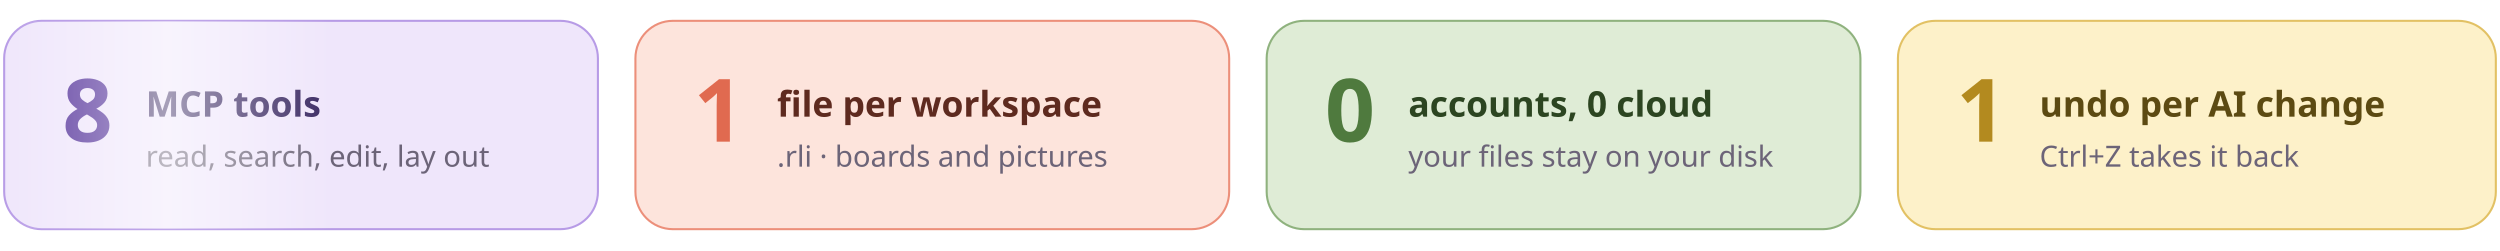
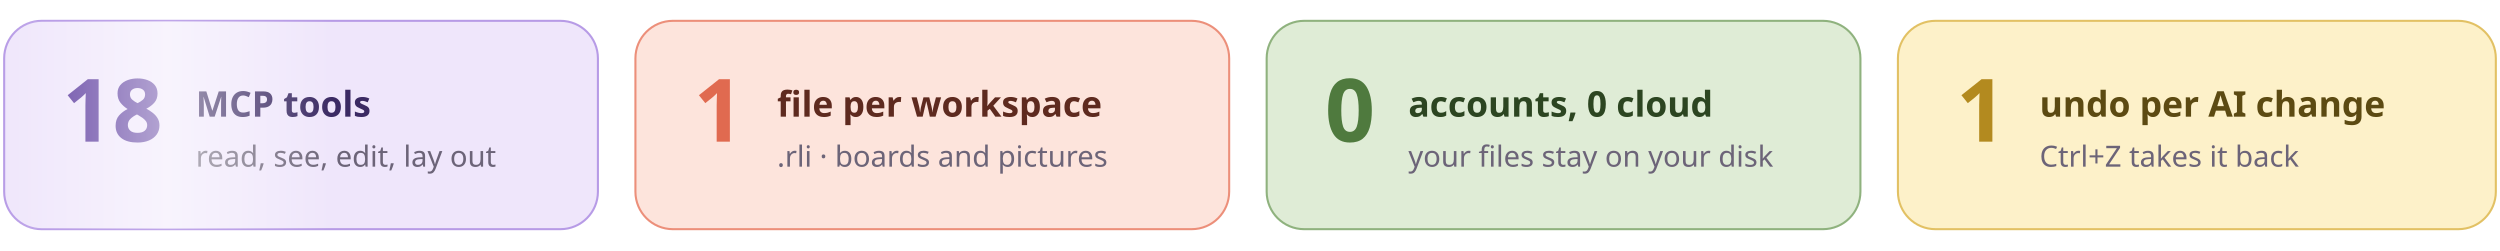
- <svg xmlns="http://www.w3.org/2000/svg" width="1200" height="120" viewBox="0 0 1200 120" role="img" aria-label="8 MCP tools · 1 file per workspace · 0 accounts or cloud · 1 undo step per AI change">
+ <svg xmlns="http://www.w3.org/2000/svg" width="1200" height="120" viewBox="0 0 1200 120" role="img" aria-label="18 MCP tools · 1 file per workspace · 0 accounts or cloud · 1 undo step per AI change">
  <style>
text { font-family: "Segoe UI Variable Text", "Segoe UI", system-ui, -apple-system, sans-serif; }
.tile { animation: rise .7s cubic-bezier(.2,.9,.3,1.2) both; }
@keyframes rise { from { opacity: 0; transform: translateY(10px); } to { opacity: 1; transform: none; } }
.shine { animation: shine 7s ease-in-out infinite; }
@keyframes shine { 0%, 20% { transform: translateX(-300px); } 70%, 100% { transform: translateX(1300px); } }
@media (prefers-reduced-motion: reduce) { * { animation: none !important; } .tile { opacity: 1; } .shine { display: none; } }
</style>
  <defs>
    <linearGradient id="glint" x1="0" y1="0" x2="1" y2="0">
      <stop offset="0" stop-color="#fff" stop-opacity="0" />
      <stop offset=".5" stop-color="#fff" stop-opacity=".55" />
      <stop offset="1" stop-color="#fff" stop-opacity="0" />
    </linearGradient>
    <clipPath id="tiles">
      <rect x="0" y="10" width="1200" height="100" rx="18" />
    </clipPath>
  </defs>
  <g class="tile" style="animation-delay:.05s">
    <rect x="2" y="10" width="285" height="100" rx="18" fill="#efe6fb" stroke="#b79be6" />
-     <text x="30" y="68" font-size="42" font-weight="800" fill="#5b3a9e">8</text>
-     <text x="70" y="56" font-size="17" font-weight="700" fill="#3b2a63">MCP tools</text>
-     <text x="70" y="80" font-size="14" fill="#6c6478">read, search, edit, lay out</text>
+     <text x="30" y="68" font-size="42" font-weight="800" fill="#5b3a9e">18</text>
+     <text x="94" y="56" font-size="17" font-weight="700" fill="#3b2a63">MCP tools</text>
+     <text x="94" y="80" font-size="14" fill="#6c6478">read, see, edit, lay out</text>
  </g>
  <g class="tile" style="animation-delay:.2s">
    <rect x="305" y="10" width="285" height="100" rx="18" fill="#fde4dc" stroke="#ec8f7a" />
    <text x="333" y="68" font-size="42" font-weight="800" fill="#e06a50">1</text>
    <text x="373" y="56" font-size="17" font-weight="700" fill="#5e2a1f">file per workspace</text>
    <text x="373" y="80" font-size="14" fill="#6c6478">.rli · boards and pictures</text>
  </g>
  <g class="tile" style="animation-delay:.35s">
    <rect x="608" y="10" width="285" height="100" rx="18" fill="#dfecd6" stroke="#8fb27e" />
    <text x="636" y="68" font-size="42" font-weight="800" fill="#4f7a3e">0</text>
    <text x="676" y="56" font-size="17" font-weight="700" fill="#2c4521">accounts, 0 cloud</text>
    <text x="676" y="80" font-size="14" fill="#6c6478">your files stay on your disk</text>
  </g>
  <g class="tile" style="animation-delay:.5s">
    <rect x="911" y="10" width="287" height="100" rx="18" fill="#fdf1c9" stroke="#e2c164" />
    <text x="939" y="68" font-size="42" font-weight="800" fill="#b38a1f">1</text>
    <text x="979" y="56" font-size="17" font-weight="700" fill="#5c4a12">undo per AI change</text>
    <text x="979" y="80" font-size="14" fill="#6c6478">Ctrl+Z takes it back</text>
  </g>
  <g clip-path="url(#tiles)">
    <rect class="shine" x="0" y="10" width="160" height="100" fill="url(#glint)" />
  </g>
</svg>
